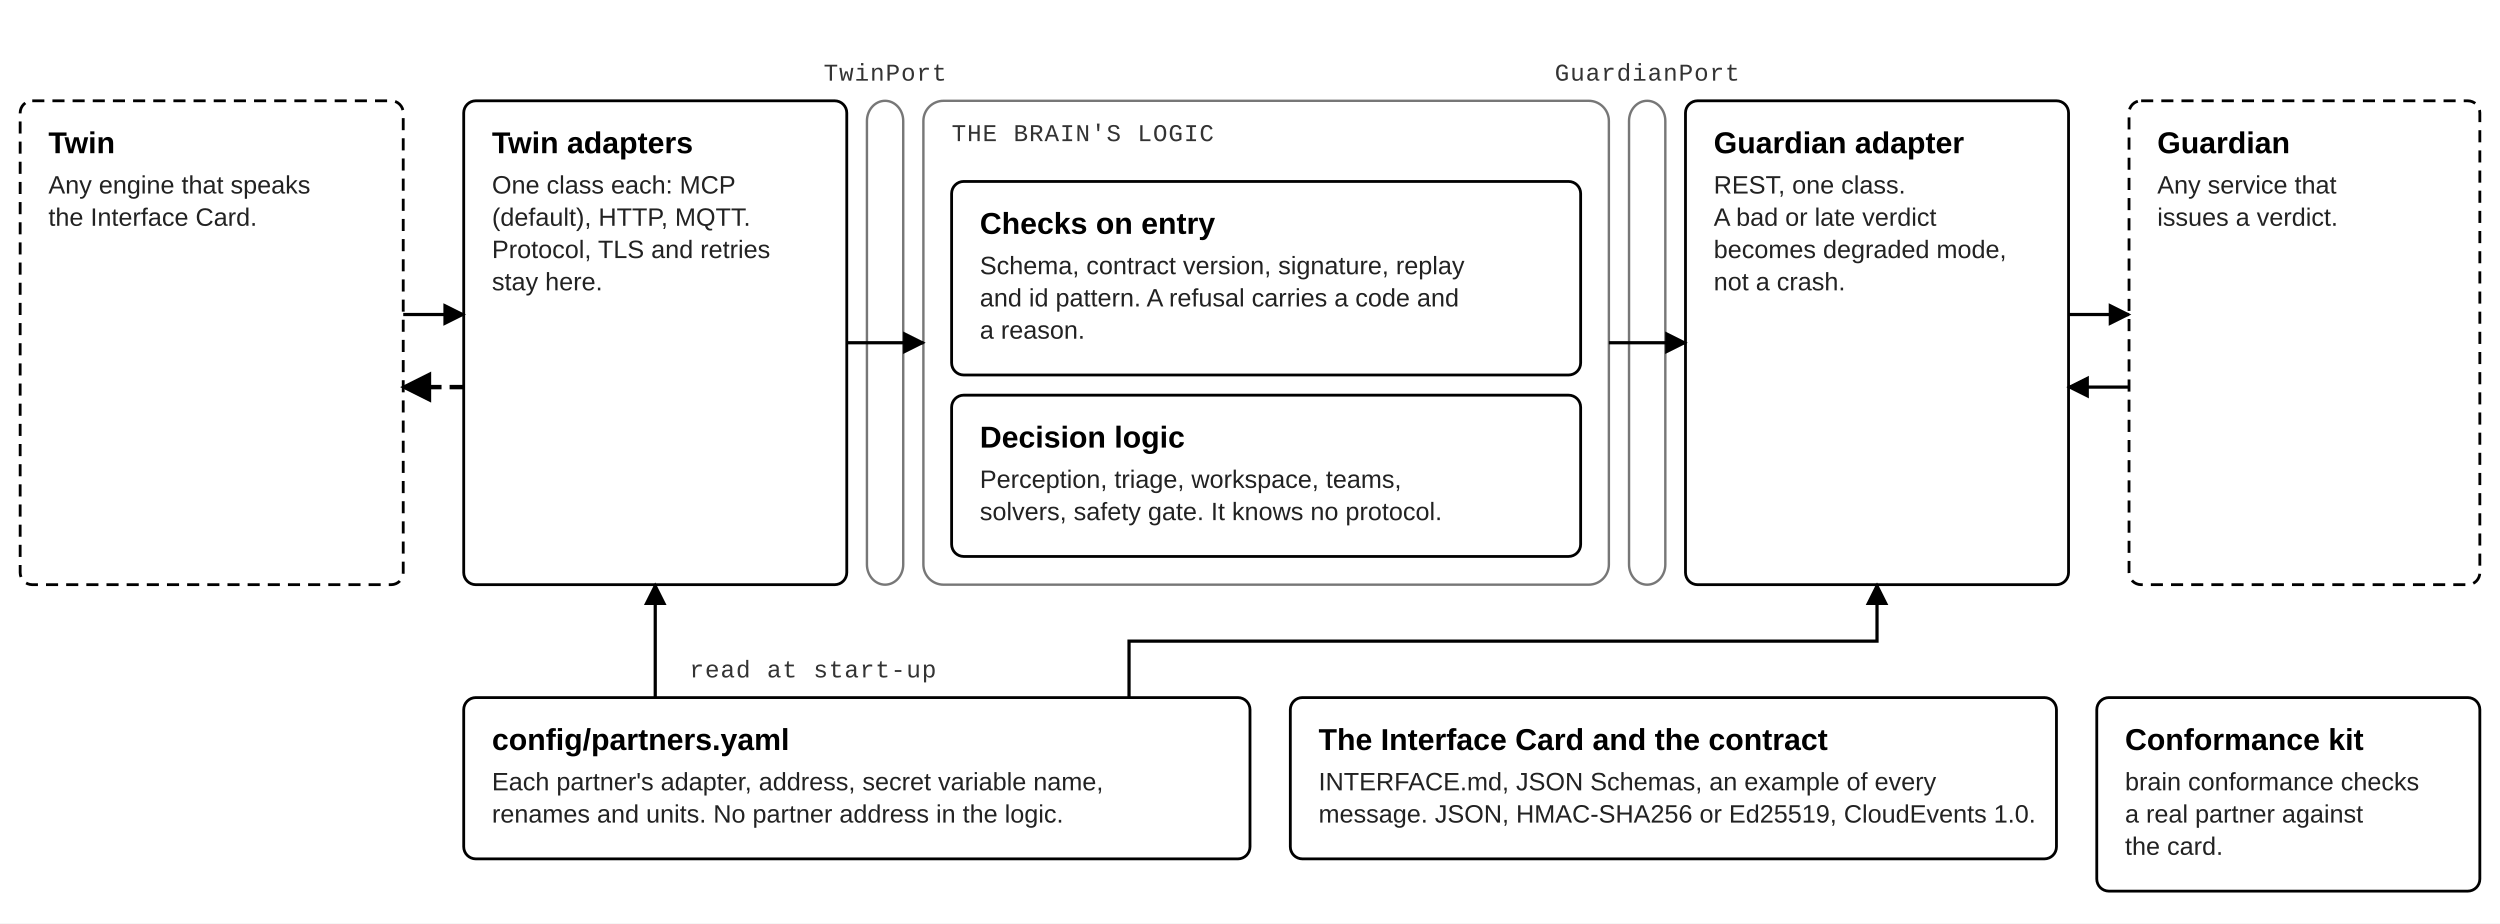
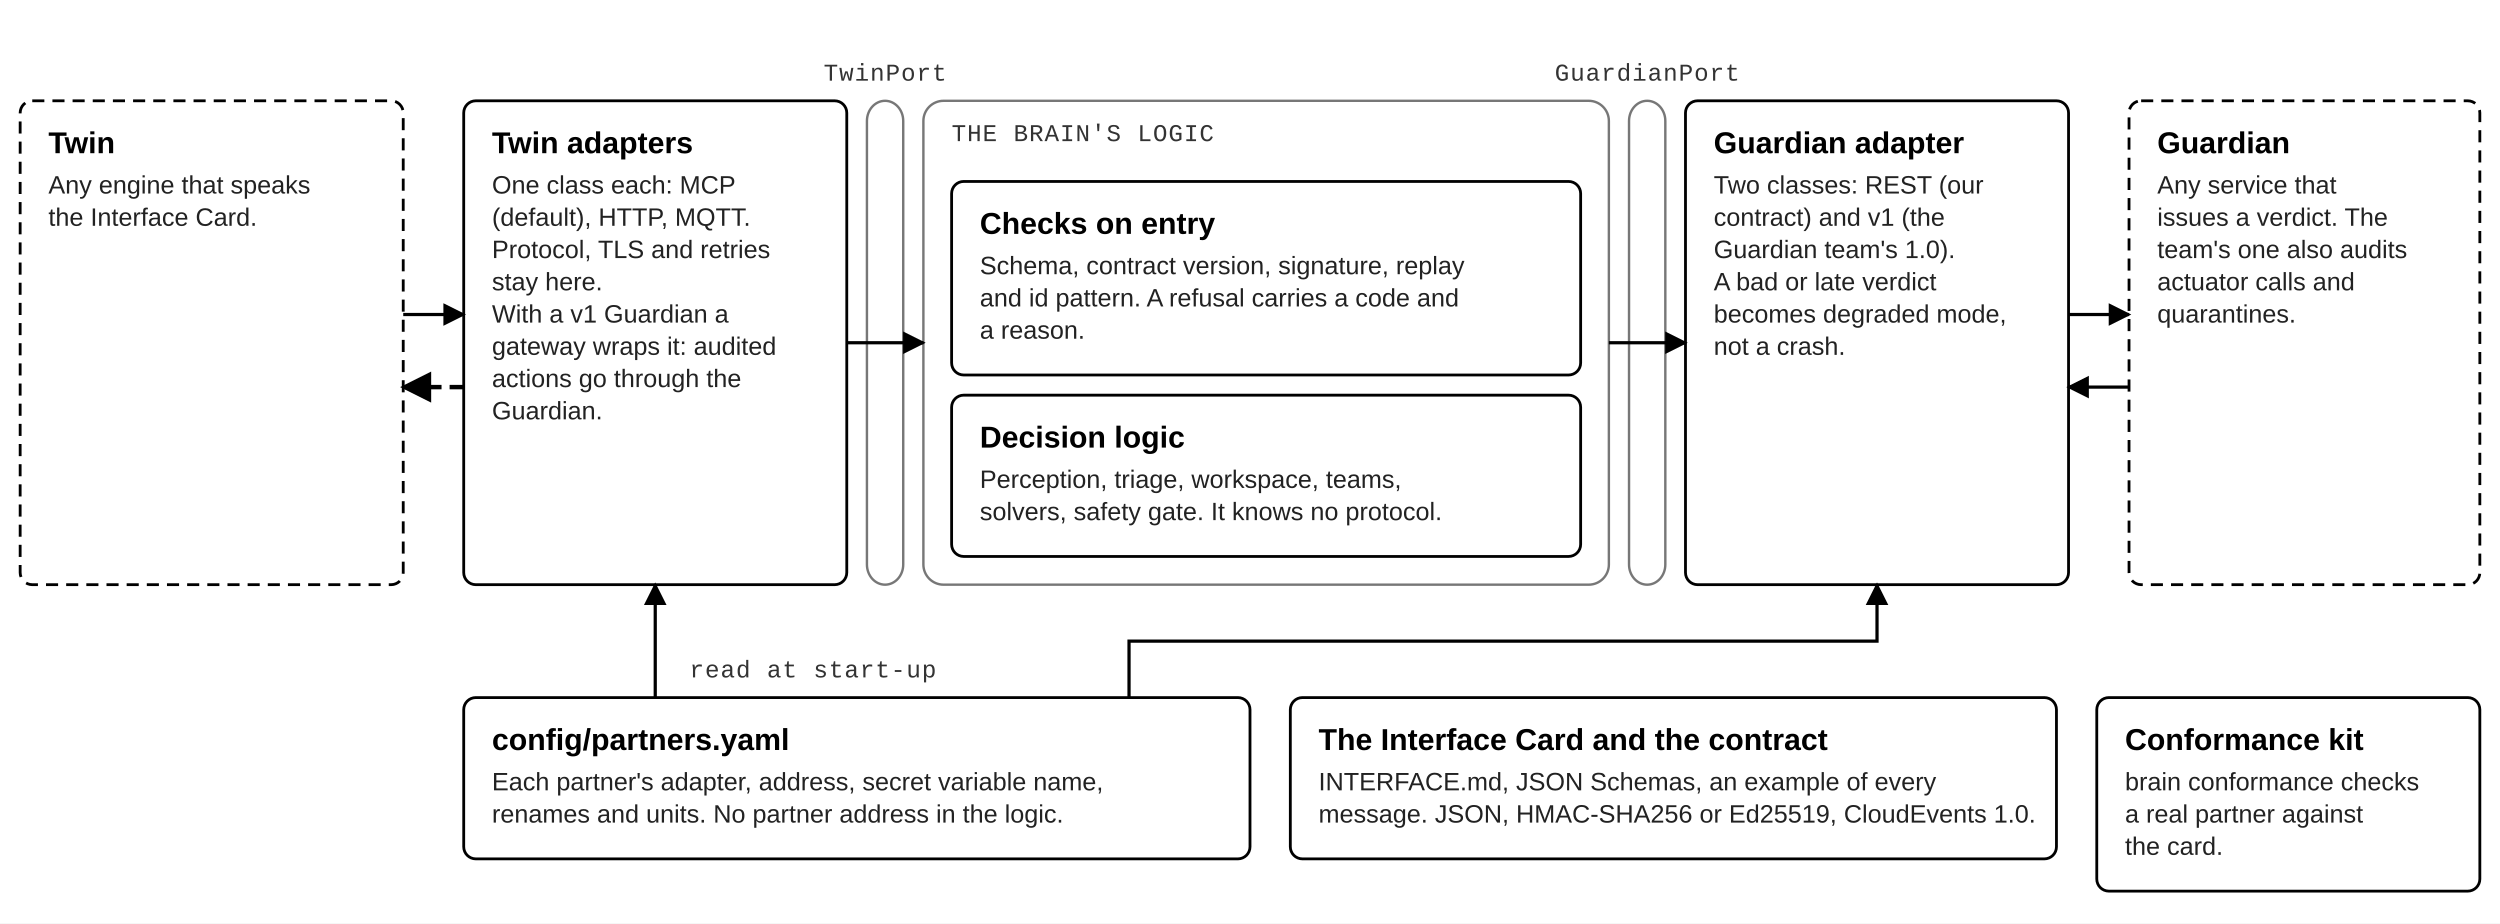
<svg xmlns="http://www.w3.org/2000/svg" role="img" aria-label="The Brain's logic in the middle, a port on each side, then the adapters and the partners, with the configuration file and the Interface Card below." viewBox="0 0 1240 458" width="1240" height="458">
  <style>
svg { font-family: Arial, Helvetica, sans-serif; }
.box, .card { fill: #fff; stroke: #000; stroke-width: 1.4; }
.box.new, .card.new { fill: #e3e3e3; }
.box.partner, .card.partner { fill: #fff; stroke-dasharray: 6 4; }
.box.gate, .card.gate { fill: #fff; stroke-width: 3.2; }
.frame { fill: none; stroke: #777; stroke-width: 1.2; }
.tile { fill: #fff; stroke: #999; stroke-width: 1; }
.arrow { fill: none; stroke: #000; stroke-width: 1.6; }
.arrow.ember { stroke-dasharray: 7 4; stroke-width: 2.2; }
.headfill, .headember { fill: #000; }
.t { font: 700 15px Arial, Helvetica, sans-serif; fill: #000; }
.s { font: 400 12.5px Arial, Helvetica, sans-serif; fill: #222; }
.k { font: 400 12px "Courier New", monospace; fill: #333; letter-spacing: .04em; }
.an { font: 400 12px Arial, Helvetica, sans-serif; fill: #333; text-transform: uppercase; letter-spacing: .06em; }
.cortex { fill: #f1f1f1; stroke: #000; stroke-width: 1.4; }
.cbl { fill: #f1f1f1; stroke: #000; stroke-width: 1.2; stroke-dasharray: 3 4; }
.stem { fill: #f1f1f1; stroke: #000; stroke-width: 1.2; }
.wire { fill: none; stroke: #444; stroke-width: 1.5; }
.wire.out { stroke: #000; stroke-width: 2.4; stroke-dasharray: 7 4; }
.tipfill { fill: #000; }
.dot { fill: #555; stroke: #000; stroke-width: 1; }
.dot.gate { fill: #000; }
.dot.agent { fill: #fff; stroke-width: 2.4; }
.dot.twin { fill: #fff; stroke-dasharray: 3 2; }
image { filter: grayscale(1) contrast(1.1); }
</style>
  <rect width="100%" height="100%" fill="#fff" />
  <defs>
    <marker id="head" viewBox="0 0 10 10" refX="9" refY="5" markerWidth="7" markerHeight="7" orient="auto-start-reverse">
      <path d="M0 0L10 5L0 10z" class="headfill" />
    </marker>
    <marker id="headember" viewBox="0 0 10 10" refX="9" refY="5" markerWidth="7" markerHeight="7" orient="auto-start-reverse">
      <path d="M0 0L10 5L0 10z" class="headember" />
    </marker>
  </defs>
  <g>
    <rect class="box " x="472" y="90" width="312" height="96" rx="6" />
    <text class="t" x="486" y="116">Checks on entry</text>
    <text class="s" x="486" y="136">Schema, contract version, signature, replay</text>
    <text class="s" x="486" y="152">and id pattern. A refusal carries a code and</text>
    <text class="s" x="486" y="168">a reason.</text>
  </g>
  <g>
    <rect class="box " x="472" y="196" width="312" height="80" rx="6" />
    <text class="t" x="486" y="222">Decision logic</text>
    <text class="s" x="486" y="242">Perception, triage, workspace, teams,</text>
    <text class="s" x="486" y="258">solvers, safety gate. It knows no protocol.</text>
  </g>
  <rect class="frame " x="458" y="50" width="340" height="240" rx="10" />
  <text class="k" x="472" y="70">THE BRAIN'S LOGIC</text>
  <g>
    <rect class="box partner" x="10" y="50" width="190" height="240" rx="6" />
    <text class="t" x="24" y="76">Twin</text>
    <text class="s" x="24" y="96">Any engine that speaks</text>
    <text class="s" x="24" y="112">the Interface Card.</text>
  </g>
  <g>
    <rect class="box " x="230" y="50" width="190" height="240" rx="6" />
    <text class="t" x="244" y="76">Twin adapters</text>
    <text class="s" x="244" y="96">One class each: MCP</text>
    <text class="s" x="244" y="112">(default), HTTP, MQTT.</text>
    <text class="s" x="244" y="128">Protocol, TLS and retries</text>
    <text class="s" x="244" y="144">stay here.</text>
+     <text class="s" x="244" y="160">With a v1 Guardian a</text>
+     <text class="s" x="244" y="176">gateway wraps it: audited</text>
+     <text class="s" x="244" y="192">actions go through the</text>
+     <text class="s" x="244" y="208">Guardian.</text>
  </g>
  <g>
    <rect class="box " x="836" y="50" width="190" height="240" rx="6" />
    <text class="t" x="850" y="76">Guardian adapter</text>
-     <text class="s" x="850" y="96">REST, one class.</text>
-     <text class="s" x="850" y="112">A bad or late verdict</text>
-     <text class="s" x="850" y="128">becomes degraded mode,</text>
-     <text class="s" x="850" y="144">not a crash.</text>
+     <text class="s" x="850" y="96">Two classes: REST (our</text>
+     <text class="s" x="850" y="112">contract) and v1 (the</text>
+     <text class="s" x="850" y="128">Guardian team's 1.0).</text>
+     <text class="s" x="850" y="144">A bad or late verdict</text>
+     <text class="s" x="850" y="160">becomes degraded mode,</text>
+     <text class="s" x="850" y="176">not a crash.</text>
  </g>
  <g>
    <rect class="box partner" x="1056" y="50" width="174" height="240" rx="6" />
    <text class="t" x="1070" y="76">Guardian</text>
    <text class="s" x="1070" y="96">Any service that</text>
-     <text class="s" x="1070" y="112">issues a verdict.</text>
+     <text class="s" x="1070" y="112">issues a verdict. The</text>
+     <text class="s" x="1070" y="128">team's one also audits</text>
+     <text class="s" x="1070" y="144">actuator calls and</text>
+     <text class="s" x="1070" y="160">quarantines.</text>
  </g>
  <rect class="frame " x="430" y="50" width="18" height="240" rx="10" />
  <text class="k" x="439" y="40" text-anchor="middle">TwinPort</text>
  <rect class="frame " x="808" y="50" width="18" height="240" rx="10" />
  <text class="k" x="817" y="40" text-anchor="middle">GuardianPort</text>
  <path class="arrow " d="M200 156 H230" marker-end="url(#head)" />
  <path class="arrow ember" d="M230 192 H200" marker-end="url(#headember)" />
  <path class="arrow " d="M420 170 H458" marker-end="url(#head)" />
  <path class="arrow " d="M798 170 H836" marker-end="url(#head)" />
  <path class="arrow " d="M1026 156 H1056" marker-end="url(#head)" />
  <path class="arrow " d="M1056 192 H1026" marker-end="url(#head)" />
  <g>
    <rect class="box " x="230" y="346" width="390" height="80" rx="6" />
    <text class="t" x="244" y="372">config/partners.yaml</text>
    <text class="s" x="244" y="392">Each partner's adapter, address, secret variable name,</text>
    <text class="s" x="244" y="408">renames and units. No partner address in the logic.</text>
  </g>
  <g>
    <rect class="box " x="640" y="346" width="380" height="80" rx="6" />
    <text class="t" x="654" y="372">The Interface Card and the contract</text>
    <text class="s" x="654" y="392">INTERFACE.md, JSON Schemas, an example of every</text>
    <text class="s" x="654" y="408">message. JSON, HMAC-SHA256 or Ed25519, CloudEvents 1.0.</text>
  </g>
  <g>
    <rect class="box " x="1040" y="346" width="190" height="96" rx="6" />
    <text class="t" x="1054" y="372">Conformance kit</text>
    <text class="s" x="1054" y="392">brain conformance checks</text>
    <text class="s" x="1054" y="408">a real partner against</text>
    <text class="s" x="1054" y="424">the card.</text>
  </g>
  <path class="arrow " d="M325 346 V290" marker-end="url(#head)" />
  <path class="arrow " d="M560 346 V318 H931 V290" marker-end="url(#head)" />
  <text class="k" x="342" y="336" text-anchor="start">read at start-up</text>
</svg>
